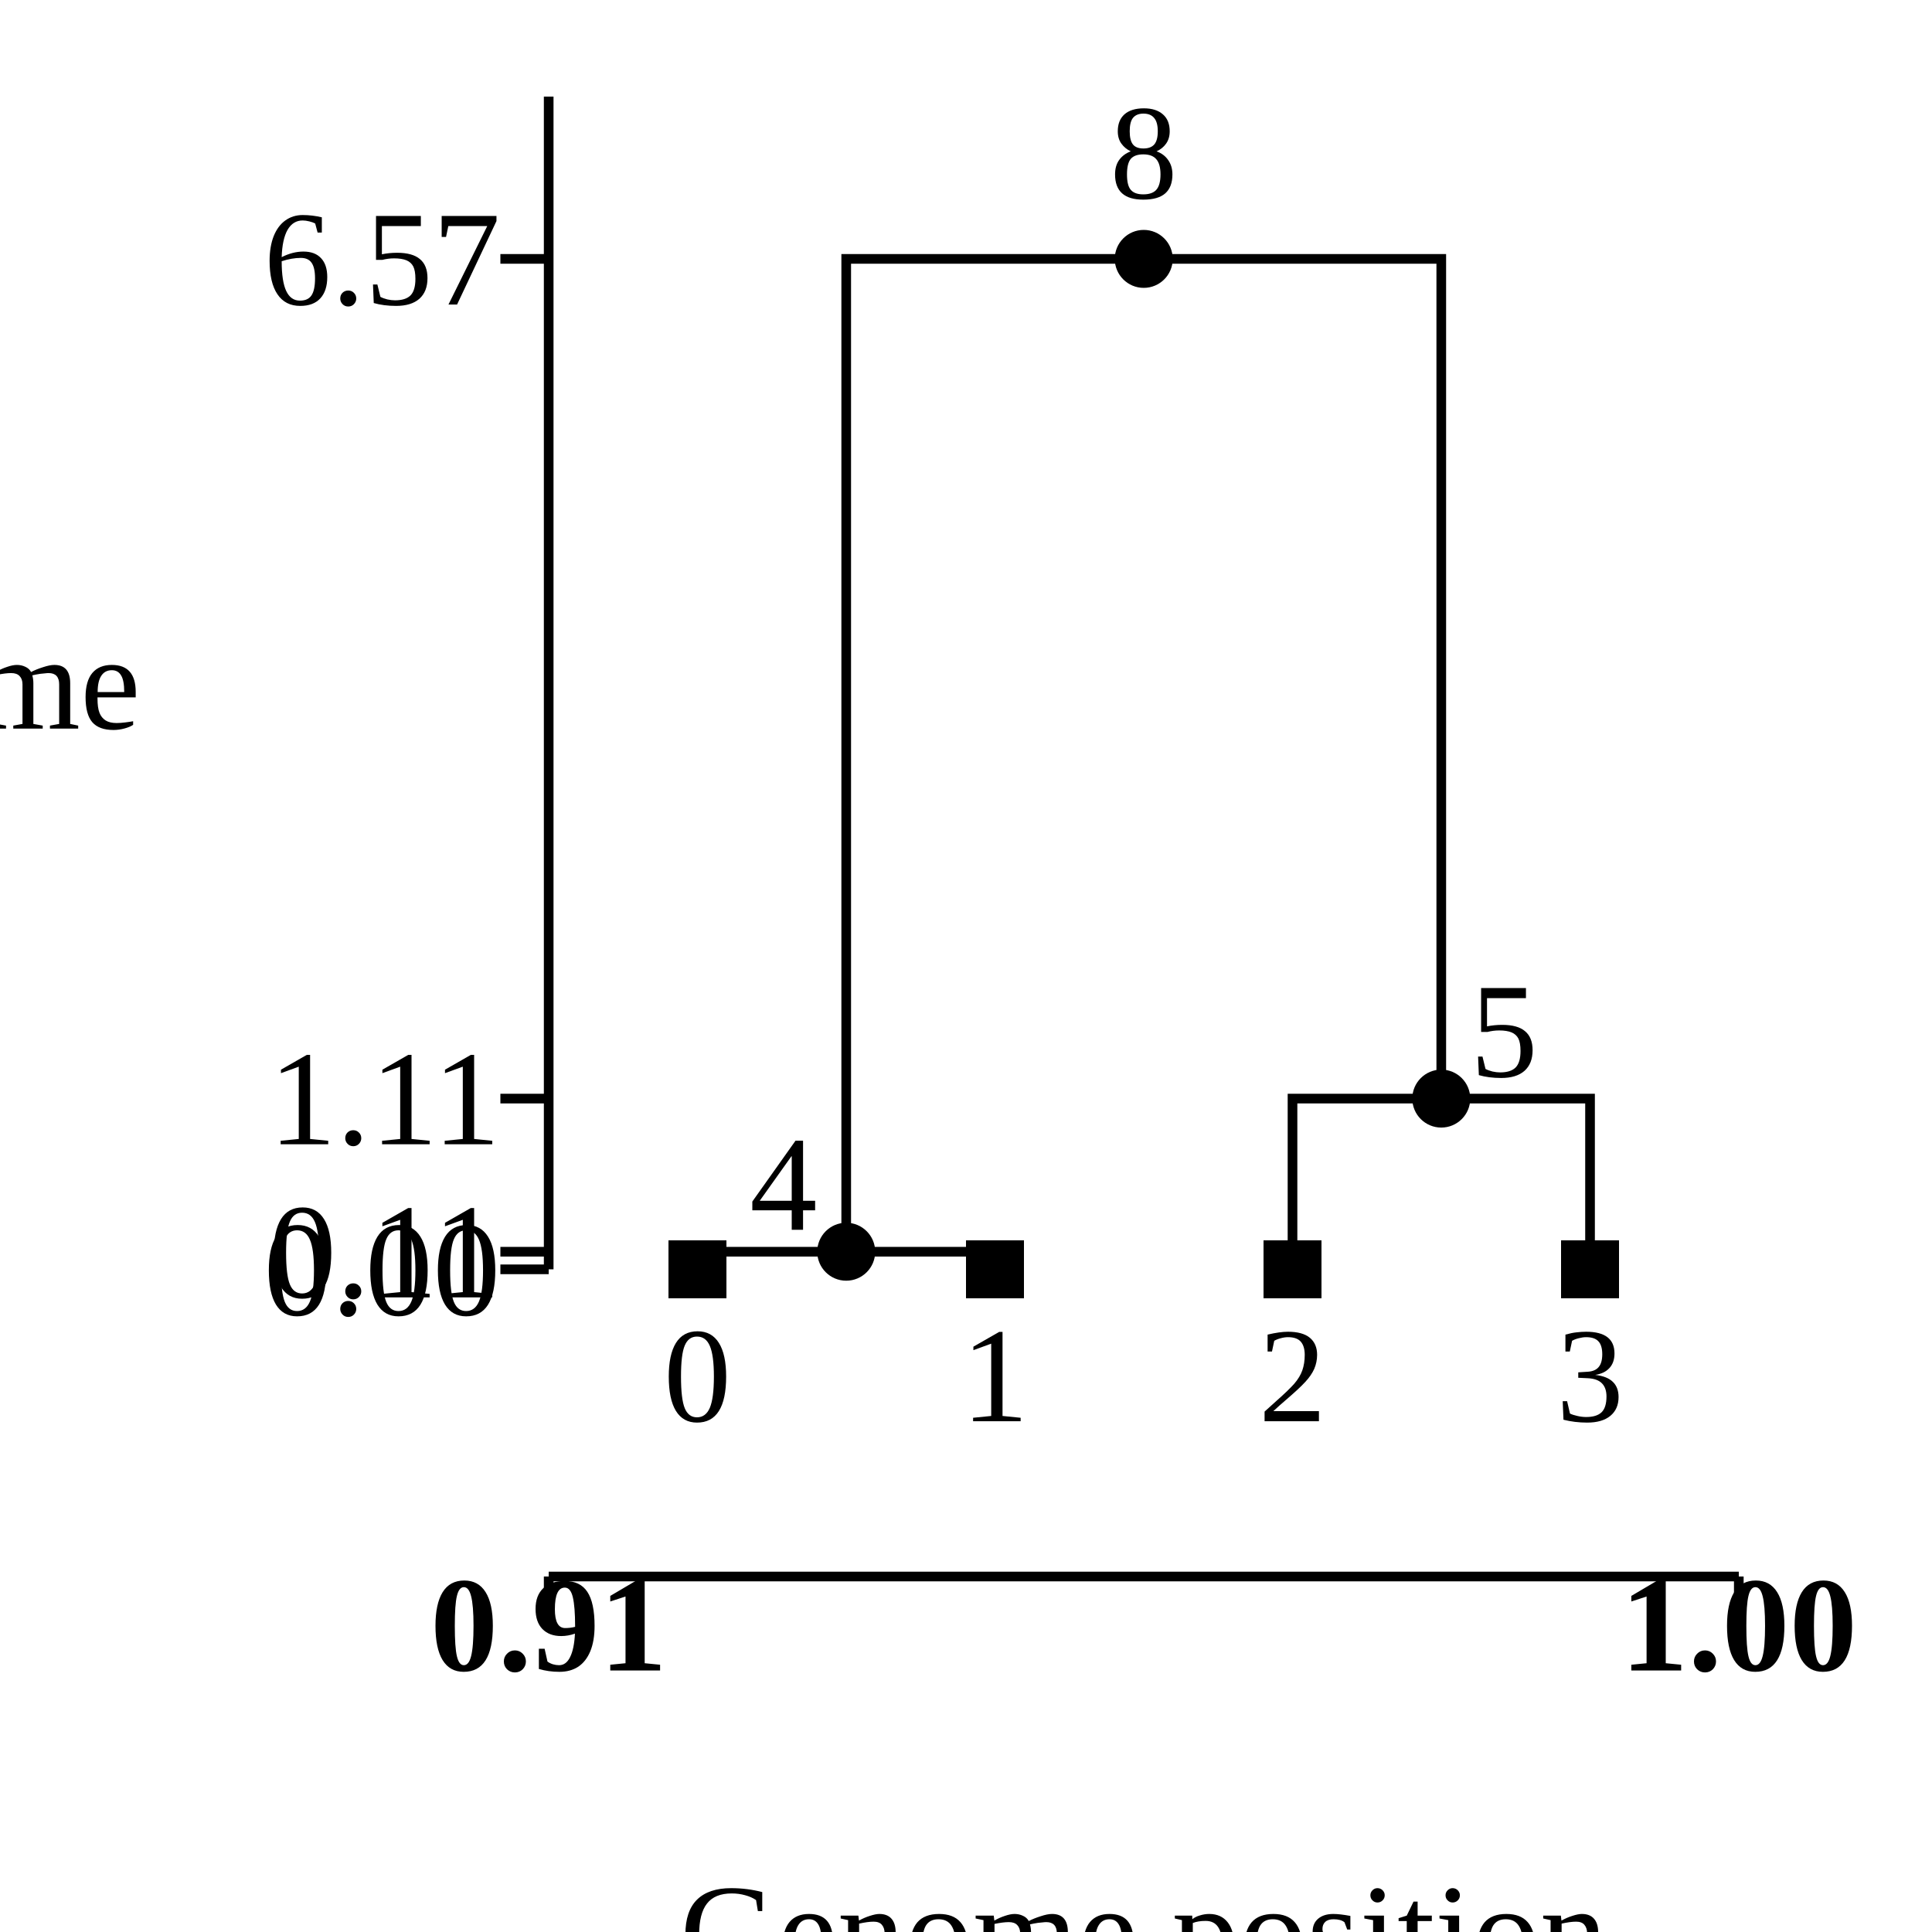
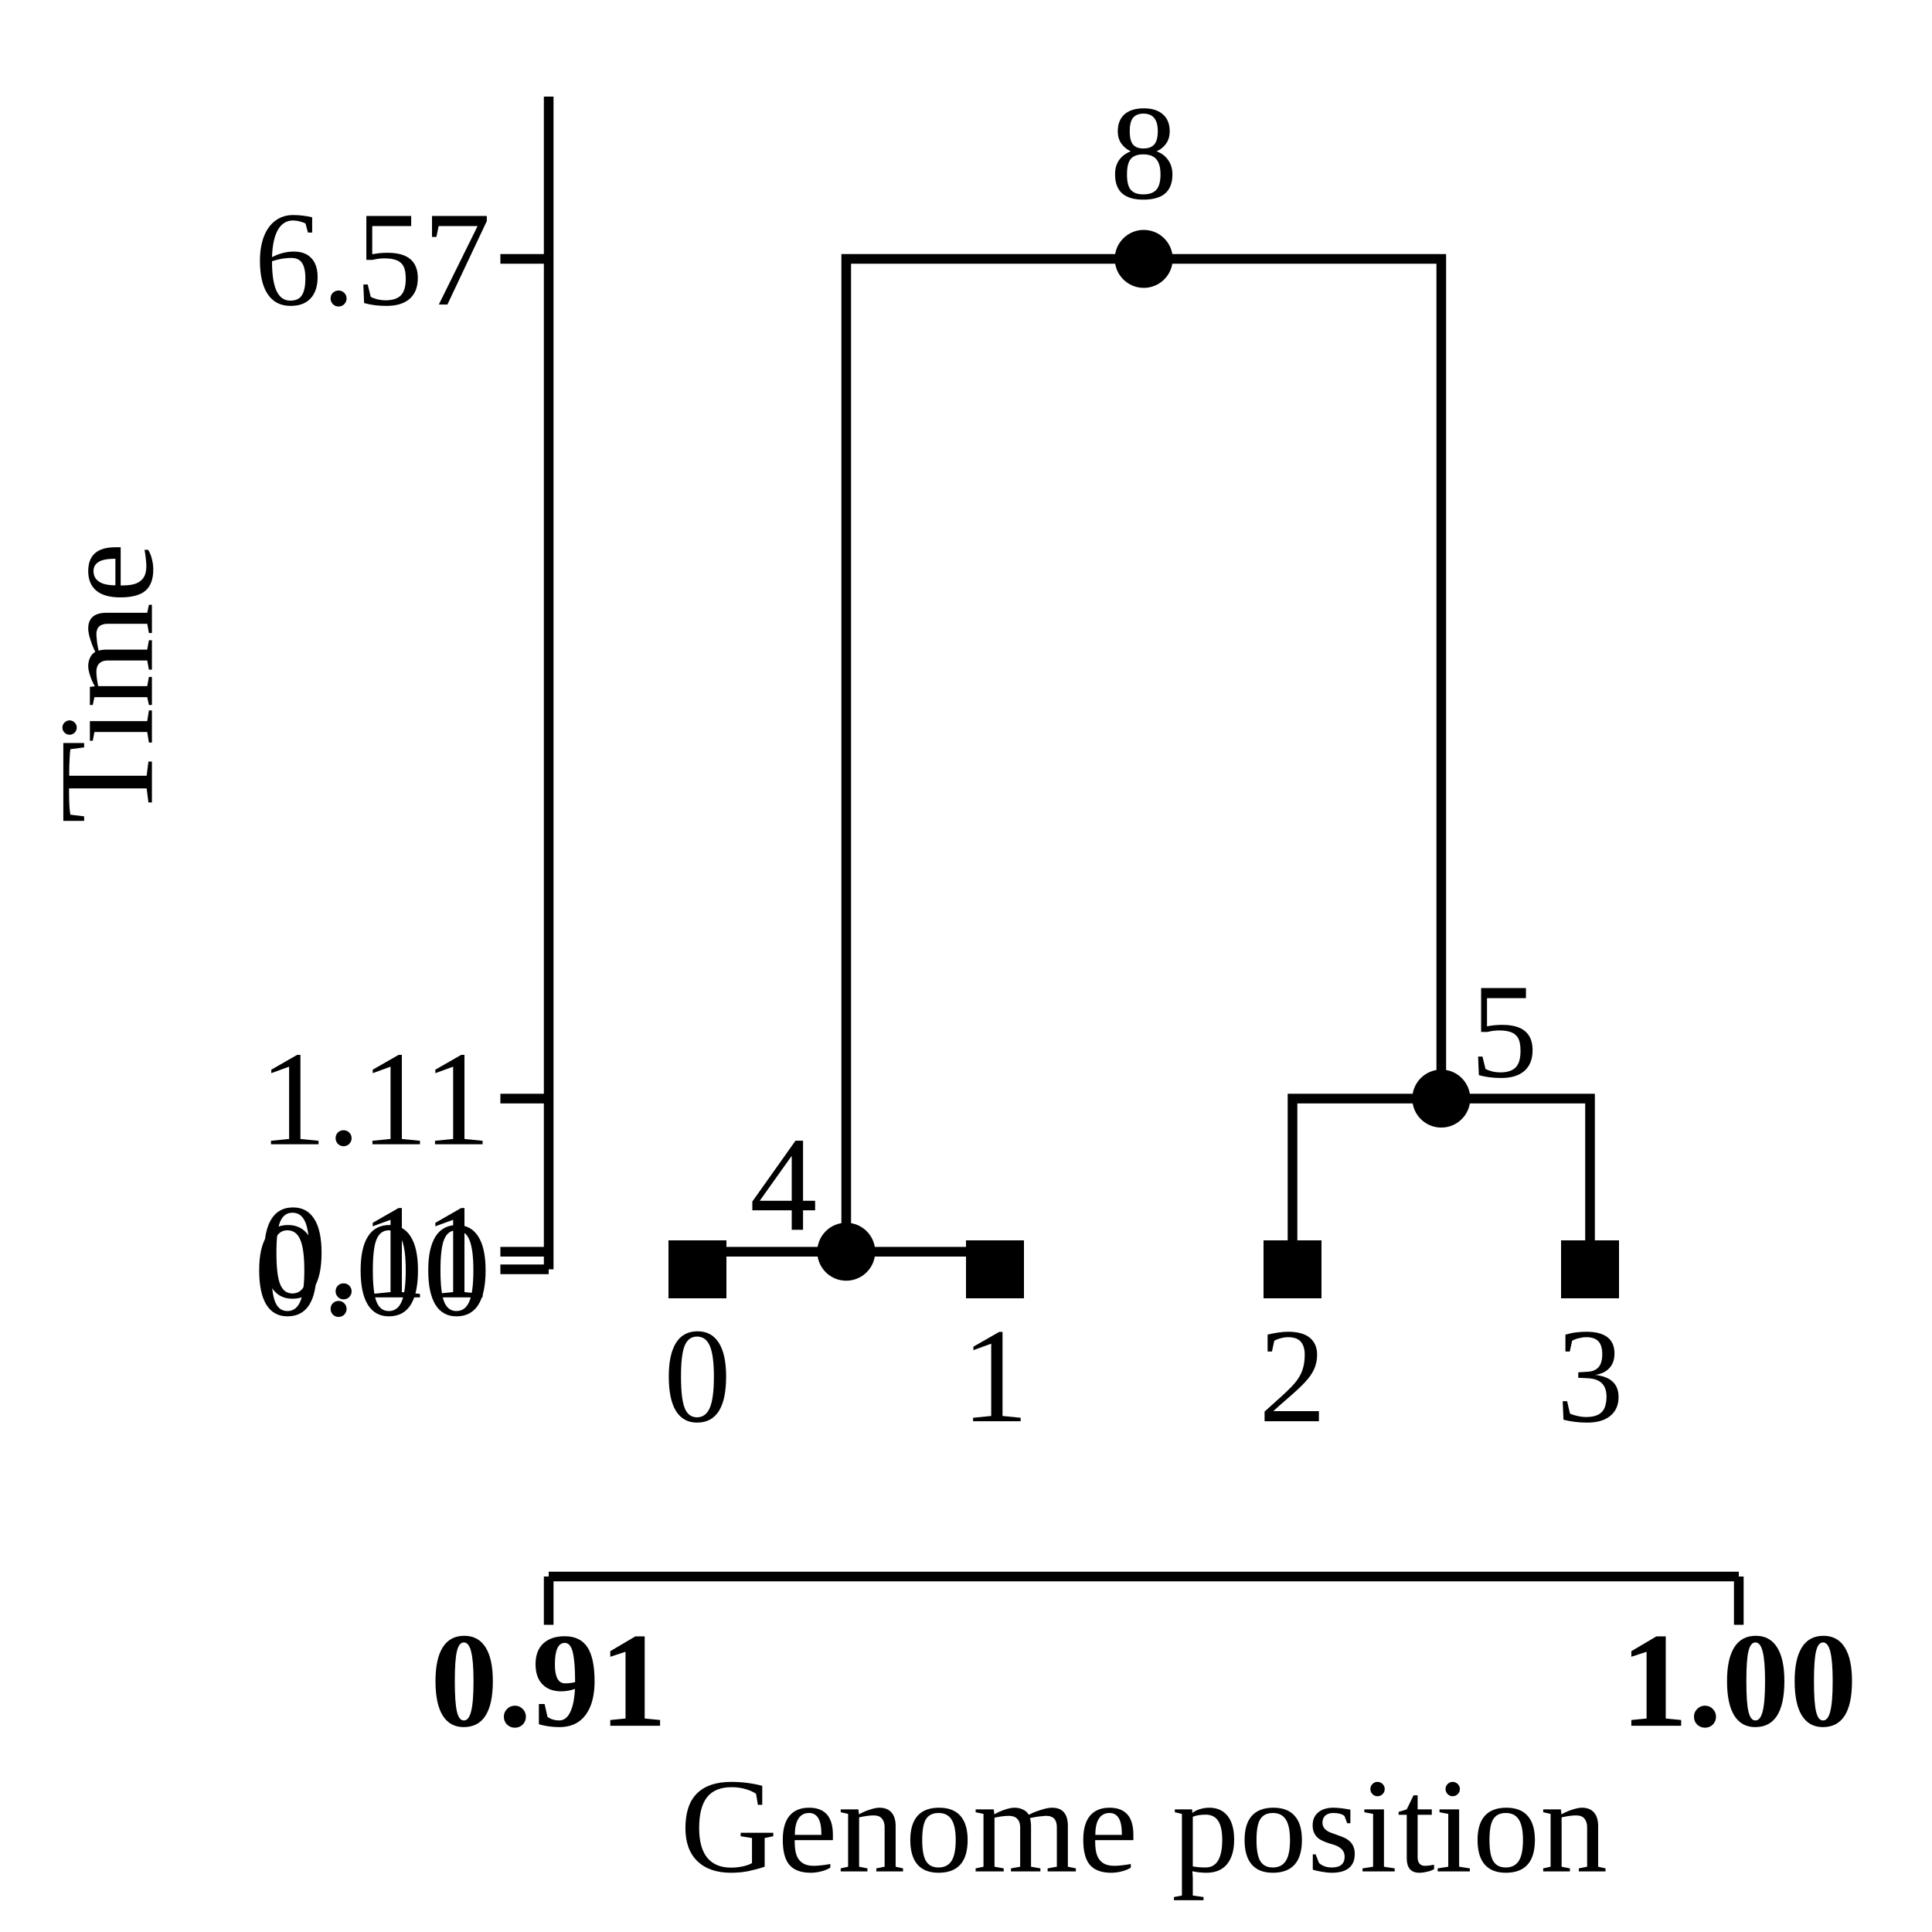
<svg xmlns="http://www.w3.org/2000/svg" baseProfile="full" height="200" version="1.1" width="200">
  <defs>
-     <style type="text/css">.background path {fill: #808080; fill-opacity:0}.background path:nth-child(odd) {fill-opacity:.1}.axes {font-size: 14px}.x-axis .tick .lab {font-weight: bold}.axes, .tree {font-size: 14px; text-anchor:middle}.y-axis line.grid {stroke: #FAFAFA}.y-axis &gt; .lab text {transform: translateX(0.8em) rotate(-90deg)}.x-axis .tick g {transform: translateY(0.9em)}.x-axis &gt; .lab text {transform: translateY(-0.8em)}.axes line, .edge {stroke:black; fill:none}.node &gt; .sym {fill: black; stroke: none}.site &gt; .sym {stroke: black}.mut text {fill: red; font-style: italic}.mut.extra text {fill: hotpink}.mut line {fill: none; stroke: none}.mut .sym {fill: none; stroke: red}.mut.extra .sym {stroke: hotpink}.node .mut .sym {stroke-width: 1.5px}.tree text, .tree-sequence text {dominant-baseline: central}.plotbox .lab.lft {text-anchor: end}.plotbox .lab.rgt {text-anchor: start}</style>
+     <style type="text/css">.background path {fill: #808080; fill-opacity: 0}.background path:nth-child(odd) {fill-opacity: .1}.axes {font-size: 14px}.x-axis .tick .lab {font-weight: bold; dominant-baseline: hanging}.axes, .tree {font-size: 14px; text-anchor: middle}.axes line, .edge {stroke: black; fill: none}.y-axis .grid {stroke: #FAFAFA}.node &gt; .sym {fill: black; stroke: none}.site &gt; .sym {stroke: black}.mut text {fill: red; font-style: italic}.mut.extra text {fill: hotpink}.mut line {fill: none; stroke: none}.mut .sym {fill: none; stroke: red}.mut.extra .sym {stroke: hotpink}.node .mut .sym {stroke-width: 1.5px}.tree text, .tree-sequence text {dominant-baseline: central}.plotbox .lab.lft {text-anchor: end}.plotbox .lab.rgt {text-anchor: start}</style>
  </defs>
  <g class="tree t4">
    <g class="axes">
      <g class="x-axis">
-         <g class="lab" transform="translate(118.4,200)">
-           <text text-anchor="middle">Genome position</text>
+         <g transform="translate(118.4,200)">
+           <text class="lab" text-anchor="middle" transform="translate(0 -11)">Genome position</text>
        </g>
        <line x1="56.8" x2="180" y1="163.2" y2="163.2" />
-         <g class="tick" transform="translate(56.8 163.2)">
-           <line x1="0" x2="0" y1="0" y2="5" />
-           <g class="lab" transform="translate(0,5)">
-             <text>0.91</text>
+         <g class="ticks">
+           <g class="tick" transform="translate(56.8 163.2)">
+             <line x1="0" x2="0" y1="0" y2="5" />
+             <g transform="translate(0,6)">
+               <text class="lab">0.91</text>
+             </g>
          </g>
-         </g>
-         <g class="tick" transform="translate(180 163.2)">
-           <line x1="0" x2="0" y1="0" y2="5" />
-           <g class="lab" transform="translate(0,5)">
-             <text>1.00</text>
+           <g class="tick" transform="translate(180 163.2)">
+             <line x1="0" x2="0" y1="0" y2="5" />
+             <g transform="translate(0,6)">
+               <text class="lab">1.00</text>
+             </g>
          </g>
        </g>
      </g>
      <g class="y-axis">
-         <g class="lab" transform="translate(0,70.7)">
-           <text text-anchor="middle">Time</text>
+         <g transform="translate(0,70.7)">
+           <text class="lab" text-anchor="middle" transform="translate(11) rotate(-90)">Time</text>
        </g>
        <line x1="56.8" x2="56.8" y1="131.4" y2="10" />
-         <g class="tick" transform="translate(56.8 26.8)">
-           <line x1="0" x2="-5" y1="0" y2="0" />
-           <g class="lab" transform="translate(-5,0)">
-             <text text-anchor="end">6.57</text>
+         <g class="ticks">
+           <g class="tick" transform="translate(56.8 26.8)">
+             <line x1="0" x2="-5" y1="0" y2="0" />
+             <g transform="translate(-6,0)">
+               <text class="lab" text-anchor="end">6.57</text>
+             </g>
          </g>
-         </g>
-         <g class="tick" transform="translate(56.8 129.578)">
-           <line x1="0" x2="-5" y1="0" y2="0" />
-           <g class="lab" transform="translate(-5,0)">
-             <text text-anchor="end">0.11</text>
+           <g class="tick" transform="translate(56.8 129.578)">
+             <line x1="0" x2="-5" y1="0" y2="0" />
+             <g transform="translate(-6,0)">
+               <text class="lab" text-anchor="end">0.11</text>
+             </g>
          </g>
-         </g>
-         <g class="tick" transform="translate(56.8 131.4)">
-           <line x1="0" x2="-5" y1="0" y2="0" />
-           <g class="lab" transform="translate(-5,0)">
-             <text text-anchor="end">0.00</text>
+           <g class="tick" transform="translate(56.8 131.4)">
+             <line x1="0" x2="-5" y1="0" y2="0" />
+             <g transform="translate(-6,0)">
+               <text class="lab" text-anchor="end">0.00</text>
+             </g>
          </g>
-         </g>
-         <g class="tick" transform="translate(56.8 113.726)">
-           <line x1="0" x2="-5" y1="0" y2="0" />
-           <g class="lab" transform="translate(-5,0)">
-             <text text-anchor="end">1.11</text>
+           <g class="tick" transform="translate(56.8 113.726)">
+             <line x1="0" x2="-5" y1="0" y2="0" />
+             <g transform="translate(-6,0)">
+               <text class="lab" text-anchor="end">1.11</text>
+             </g>
          </g>
        </g>
      </g>
    </g>
    <g class="plotbox">
-       <g class="node n8 p0 root" transform="translate(118.4 26.8)">
-         <g class="a8 node n4 p0" transform="translate(-30.8 102.778)">
+       <g class="c2 node n8 p0 root" transform="translate(118.4 26.8)">
+         <g class="a8 c2 node n4 p0" transform="translate(-30.8 102.778)">
          <g class="a4 leaf node n0 p0 sample" transform="translate(-15.4 1.82204)">
            <path class="edge" d="M 0 0 V -1.822 H 15.4" />
            <rect class="sym" height="6" width="6" x="-3" y="-3" />
            <text class="lab" transform="translate(0 11)">0</text>
          </g>
          <g class="a4 leaf node n1 p0 sample" transform="translate(15.4 1.82204)">
            <path class="edge" d="M 0 0 V -1.822 H -15.4" />
            <rect class="sym" height="6" width="6" x="-3" y="-3" />
            <text class="lab" transform="translate(0 11)">1</text>
          </g>
          <path class="edge" d="M 0 0 V -102.778 H 30.8" />
          <circle class="sym" cx="0" cy="0" r="3" />
          <text class="lab lft" transform="translate(-3 -7.0)">4</text>
        </g>
-         <g class="a8 node n5 p0" transform="translate(30.8 86.9259)">
+         <g class="a8 c2 node n5 p0" transform="translate(30.8 86.9259)">
          <g class="a5 leaf node n2 p0 sample" transform="translate(-15.4 17.6741)">
            <path class="edge" d="M 0 0 V -17.674 H 15.4" />
            <rect class="sym" height="6" width="6" x="-3" y="-3" />
            <text class="lab" transform="translate(0 11)">2</text>
          </g>
          <g class="a5 leaf node n3 p0 sample" transform="translate(15.4 17.6741)">
            <path class="edge" d="M 0 0 V -17.674 H -15.4" />
            <rect class="sym" height="6" width="6" x="-3" y="-3" />
            <text class="lab" transform="translate(0 11)">3</text>
          </g>
          <path class="edge" d="M 0 0 V -86.926 H -30.8" />
          <circle class="sym" cx="0" cy="0" r="3" />
          <text class="lab rgt" transform="translate(3 -7.0)">5</text>
        </g>
        <circle class="sym" cx="0" cy="0" r="3" />
        <text class="lab" transform="translate(0 -11)">8</text>
      </g>
    </g>
  </g>
</svg>
